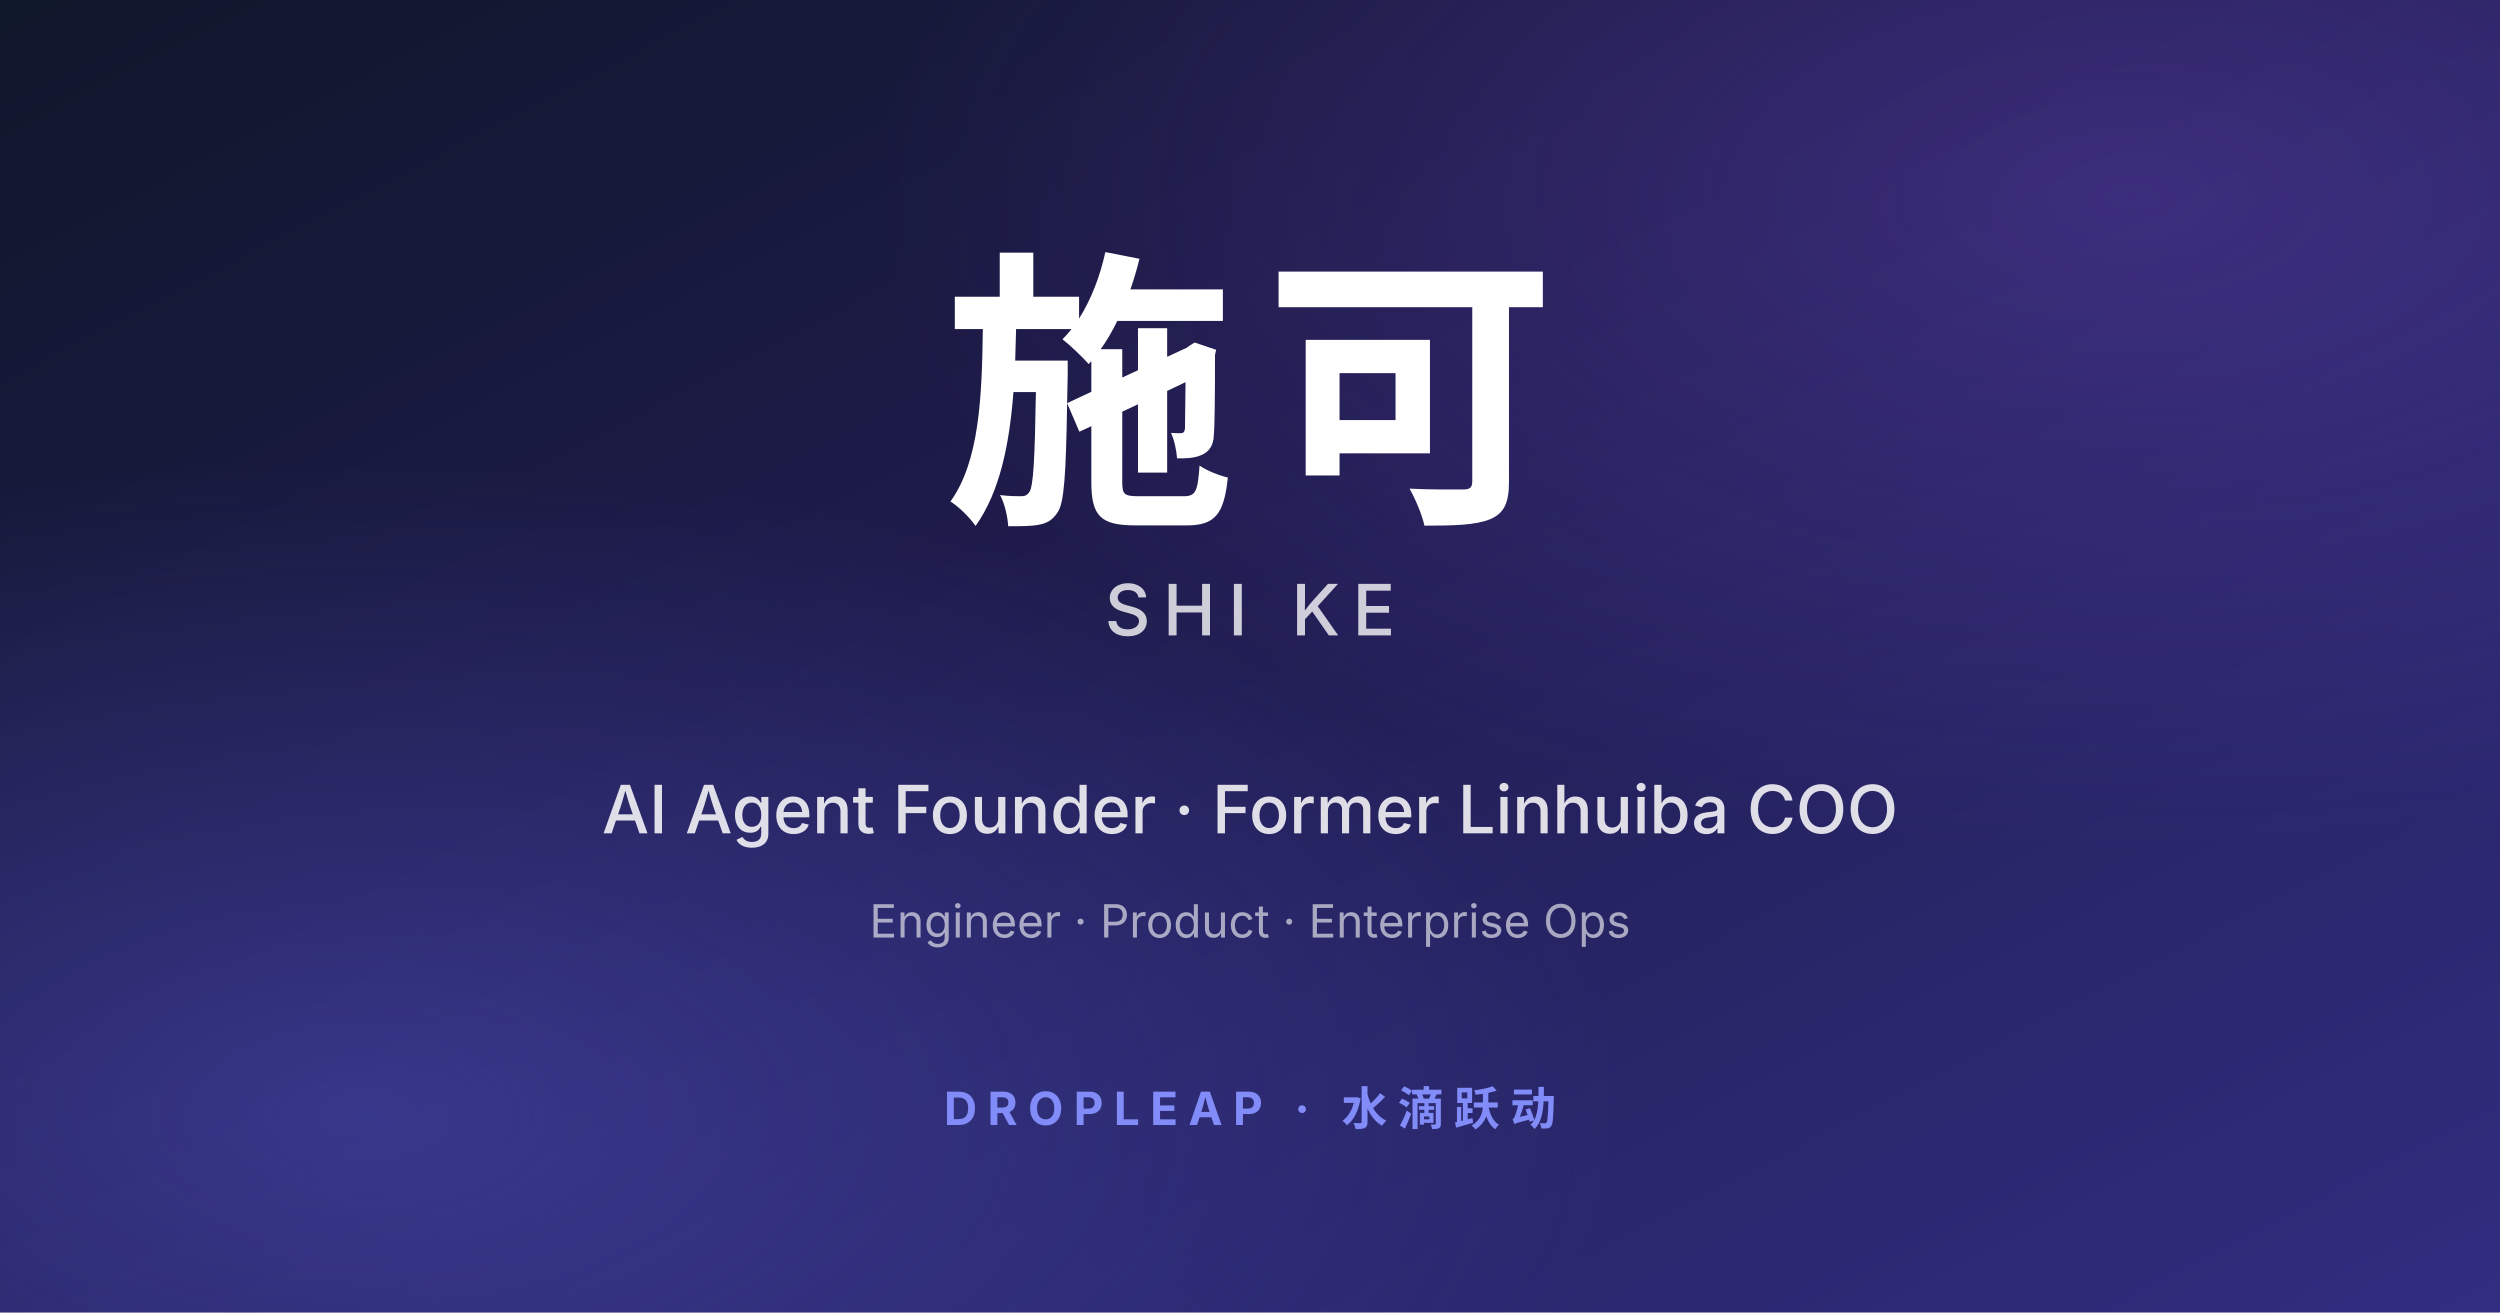
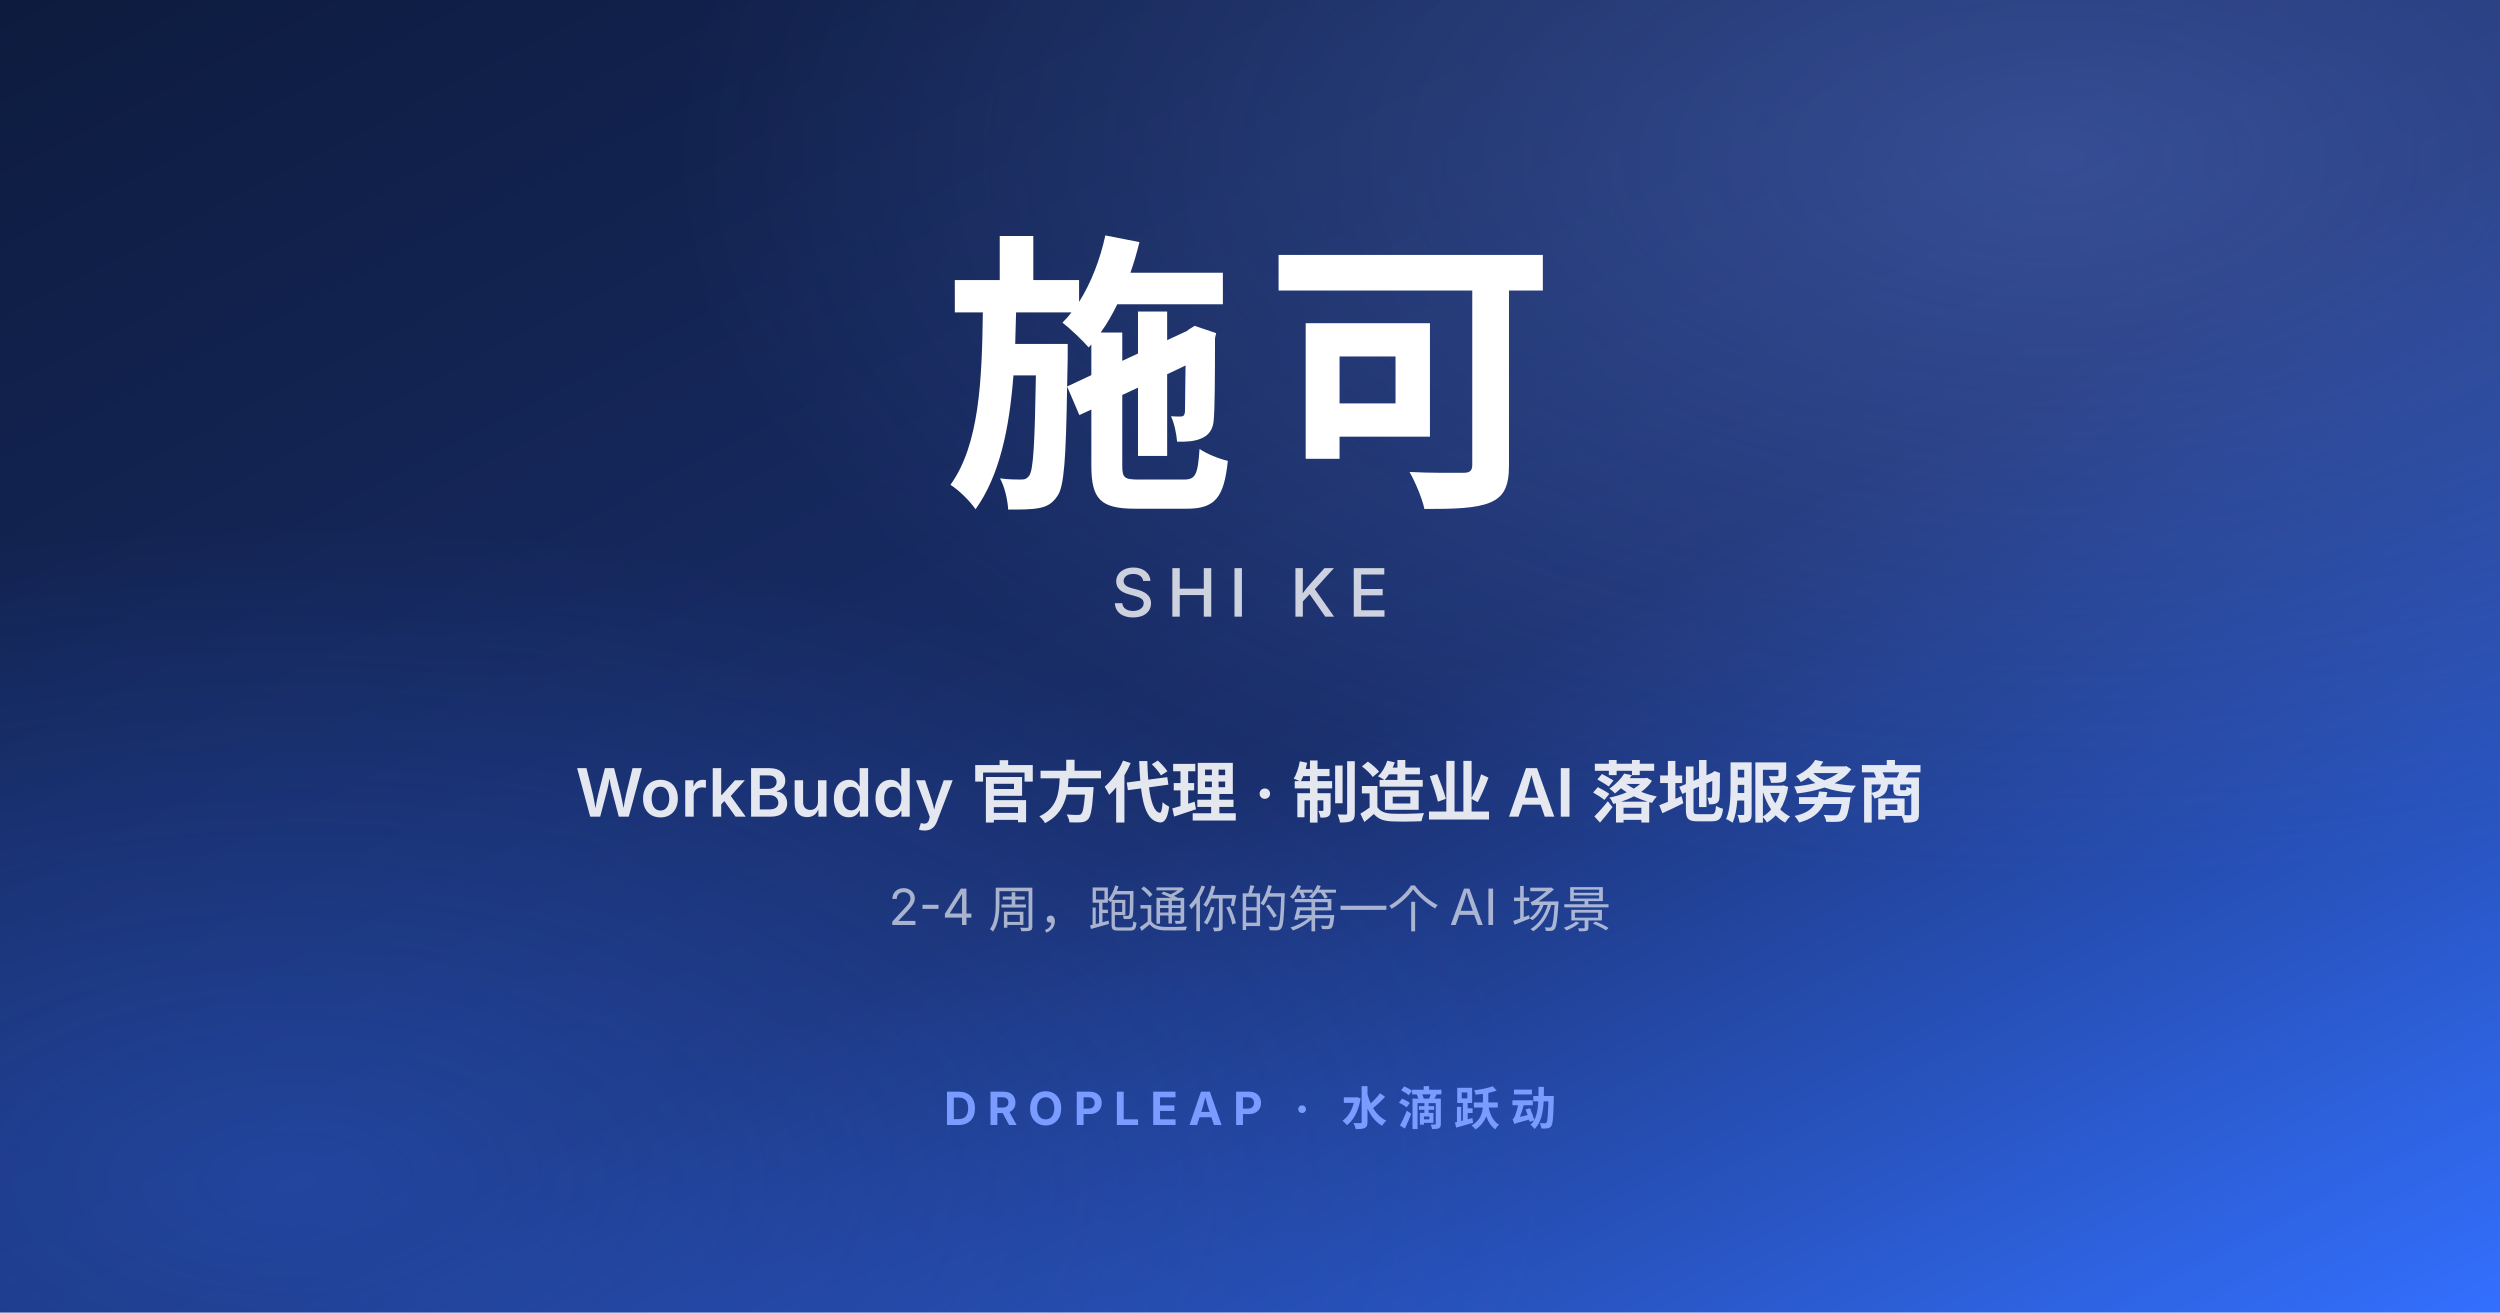
<svg xmlns="http://www.w3.org/2000/svg" viewBox="0 0 1200 630" width="1200" height="630">
  <defs>
    <linearGradient id="bg" x1="0" y1="0" x2="1" y2="1">
-       <stop offset="0%" stop-color="#0f172a" />
-       <stop offset="40%" stop-color="#1e1b4b" />
-       <stop offset="100%" stop-color="#312e81" />
+       <stop offset="0%" stop-color="#0d1b3e" />
+       <stop offset="55%" stop-color="#1a2f6d" />
+       <stop offset="100%" stop-color="#3370ff" />
    </linearGradient>
-     <radialGradient id="glow1" cx="0.15" cy="0.85" r="0.5">
-       <stop offset="0%" stop-color="#6366f1" stop-opacity="0.35" />
-       <stop offset="100%" stop-color="#6366f1" stop-opacity="0" />
+     <radialGradient id="glow1" cx="0.82" cy="0.12" r="0.55">
+       <stop offset="0%" stop-color="#7a9bff" stop-opacity="0.30" />
+       <stop offset="100%" stop-color="#7a9bff" stop-opacity="0" />
    </radialGradient>
-     <radialGradient id="glow2" cx="0.85" cy="0.15" r="0.5">
-       <stop offset="0%" stop-color="#8b5cf6" stop-opacity="0.25" />
-       <stop offset="100%" stop-color="#8b5cf6" stop-opacity="0" />
+     <radialGradient id="glow2" cx="0.12" cy="0.9" r="0.5">
+       <stop offset="0%" stop-color="#3370ff" stop-opacity="0.35" />
+       <stop offset="100%" stop-color="#3370ff" stop-opacity="0" />
    </radialGradient>
  </defs>
  <rect width="1200" height="630" fill="url(#bg)" />
  <rect width="1200" height="630" fill="url(#glow1)" />
  <rect width="1200" height="630" fill="url(#glow2)" />
  <g font-family="-apple-system, 'PingFang SC', 'Microsoft YaHei', sans-serif" text-anchor="middle">
-     <text x="600" y="240" fill="#ffffff" font-size="140" font-weight="800" letter-spacing="14">施可</text>
-     <text x="600" y="305" fill="rgba(255,255,255,0.78)" font-size="34" font-weight="500" letter-spacing="6">SHI KE</text>
-     <text x="600" y="400" fill="rgba(255,255,255,0.85)" font-size="32" font-weight="500">AI Agent Founder · Former Linhuiba COO</text>
-     <text x="600" y="450" fill="rgba(255,255,255,0.6)" font-size="22" font-weight="400">Engineer · Product · Enterprise Ops</text>
-     <text x="600" y="540" fill="#818cf8" font-size="22" font-weight="700" letter-spacing="5">DROPLEAP · 水滴跃动</text>
+     <text x="600" y="232" fill="#ffffff" font-size="140" font-weight="800" letter-spacing="14">施可</text>
+     <text x="600" y="296" fill="rgba(255,255,255,0.78)" font-size="32" font-weight="500" letter-spacing="6">SHI KE</text>
+     <text x="600" y="392" fill="rgba(255,255,255,0.88)" font-size="32" font-weight="600">WorkBuddy 官方代理 · 制造业 AI 落地服务商</text>
+     <text x="600" y="444" fill="rgba(255,255,255,0.62)" font-size="24" font-weight="400">2-4 周，跑通你的第一个 AI 场景</text>
+     <text x="600" y="540" fill="#7a9bff" font-size="22" font-weight="700" letter-spacing="5">DROPLEAP · 水滴跃动</text>
  </g>
</svg>
